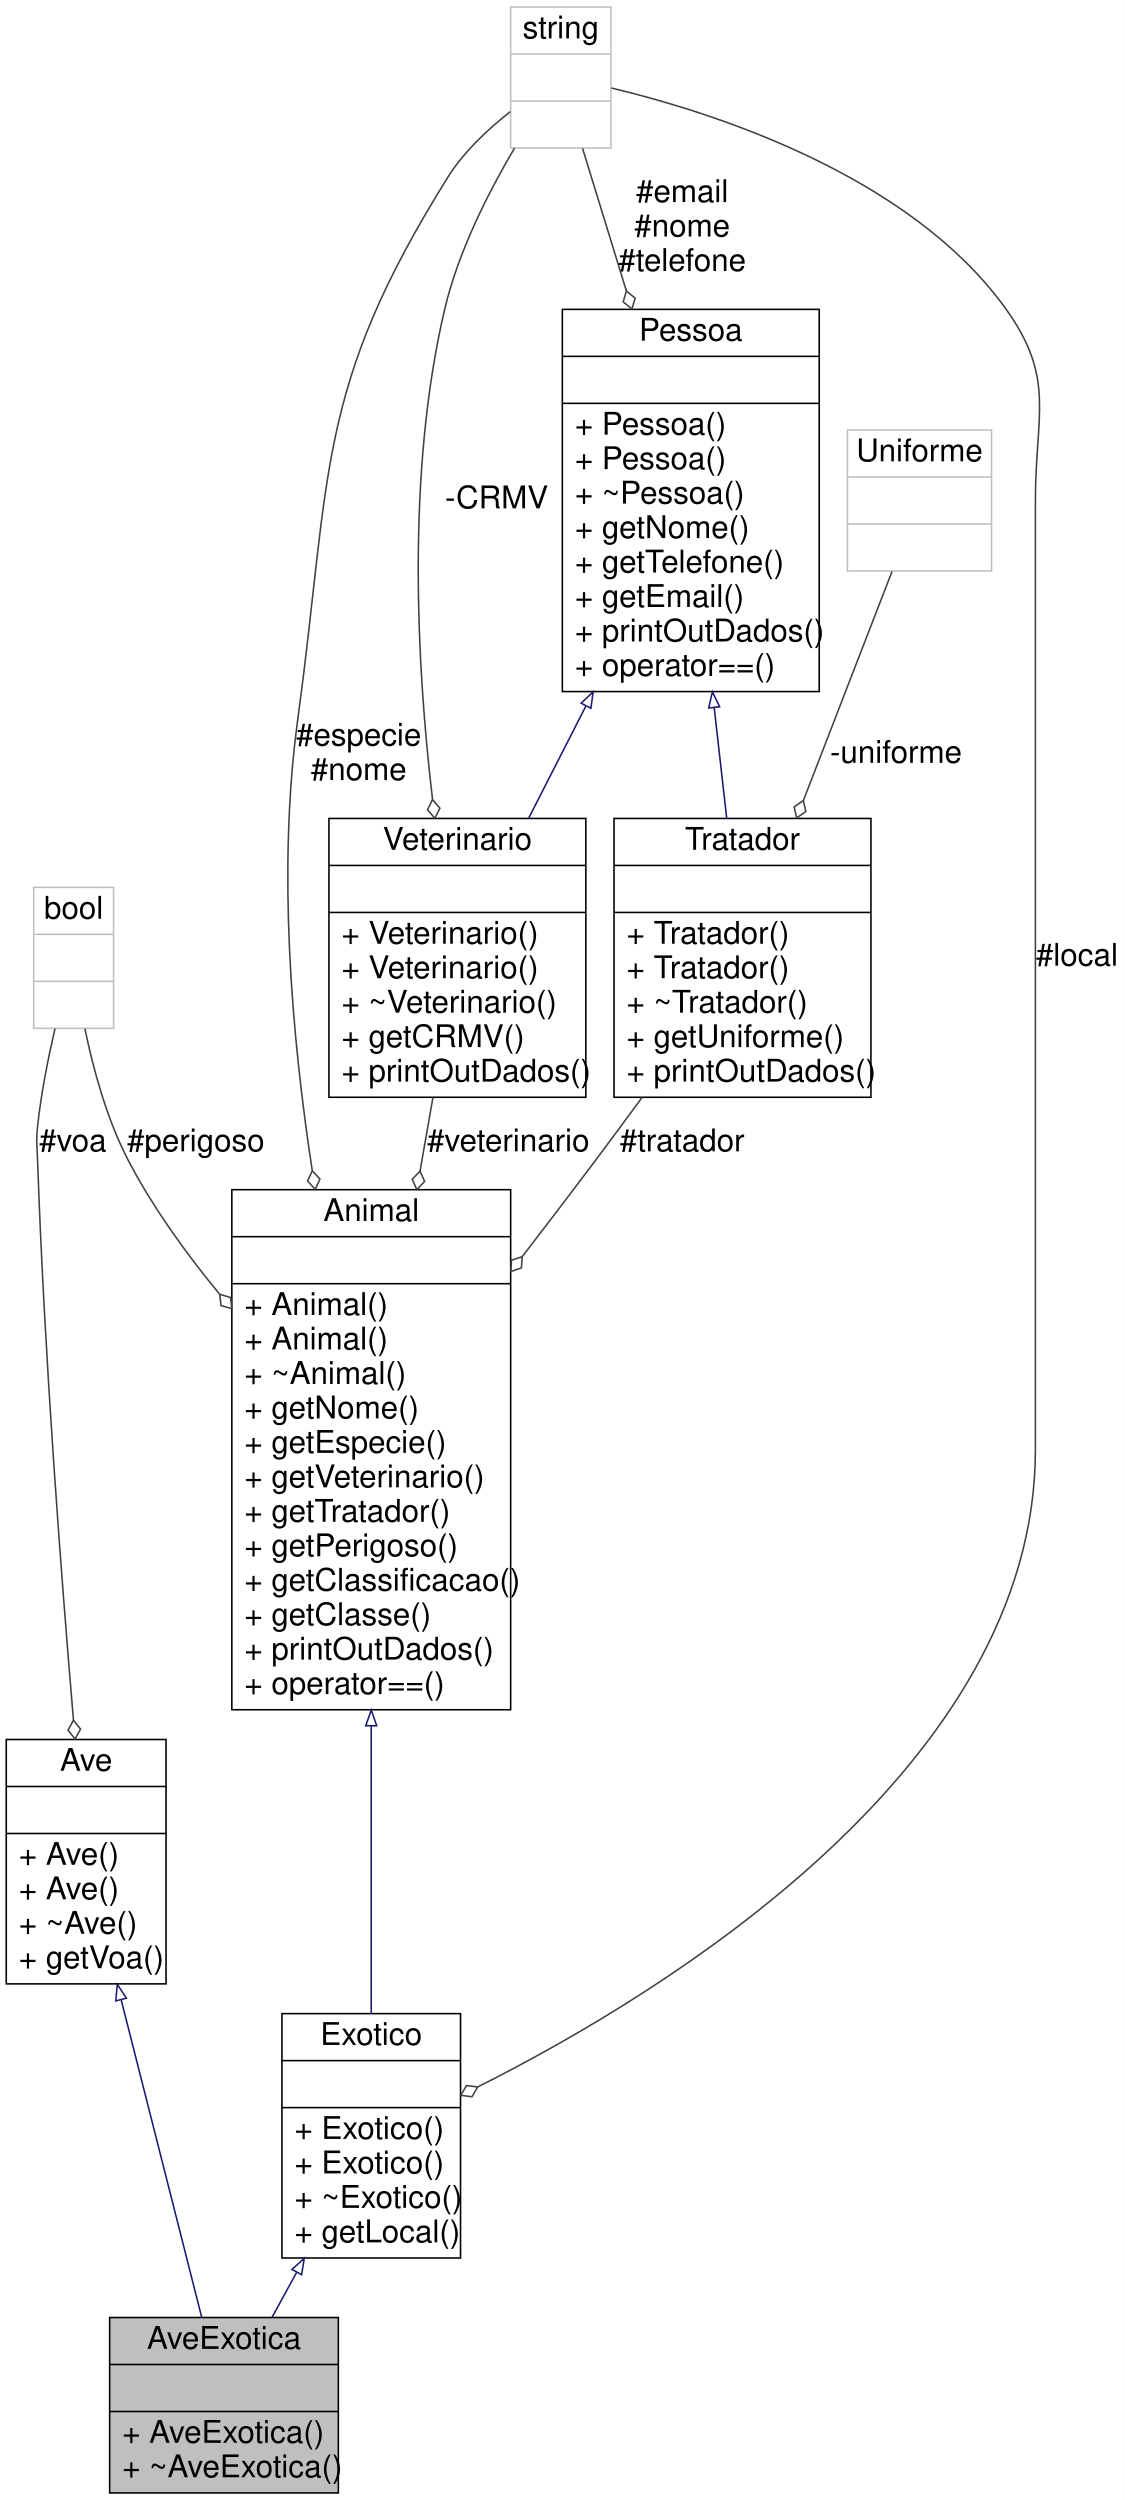
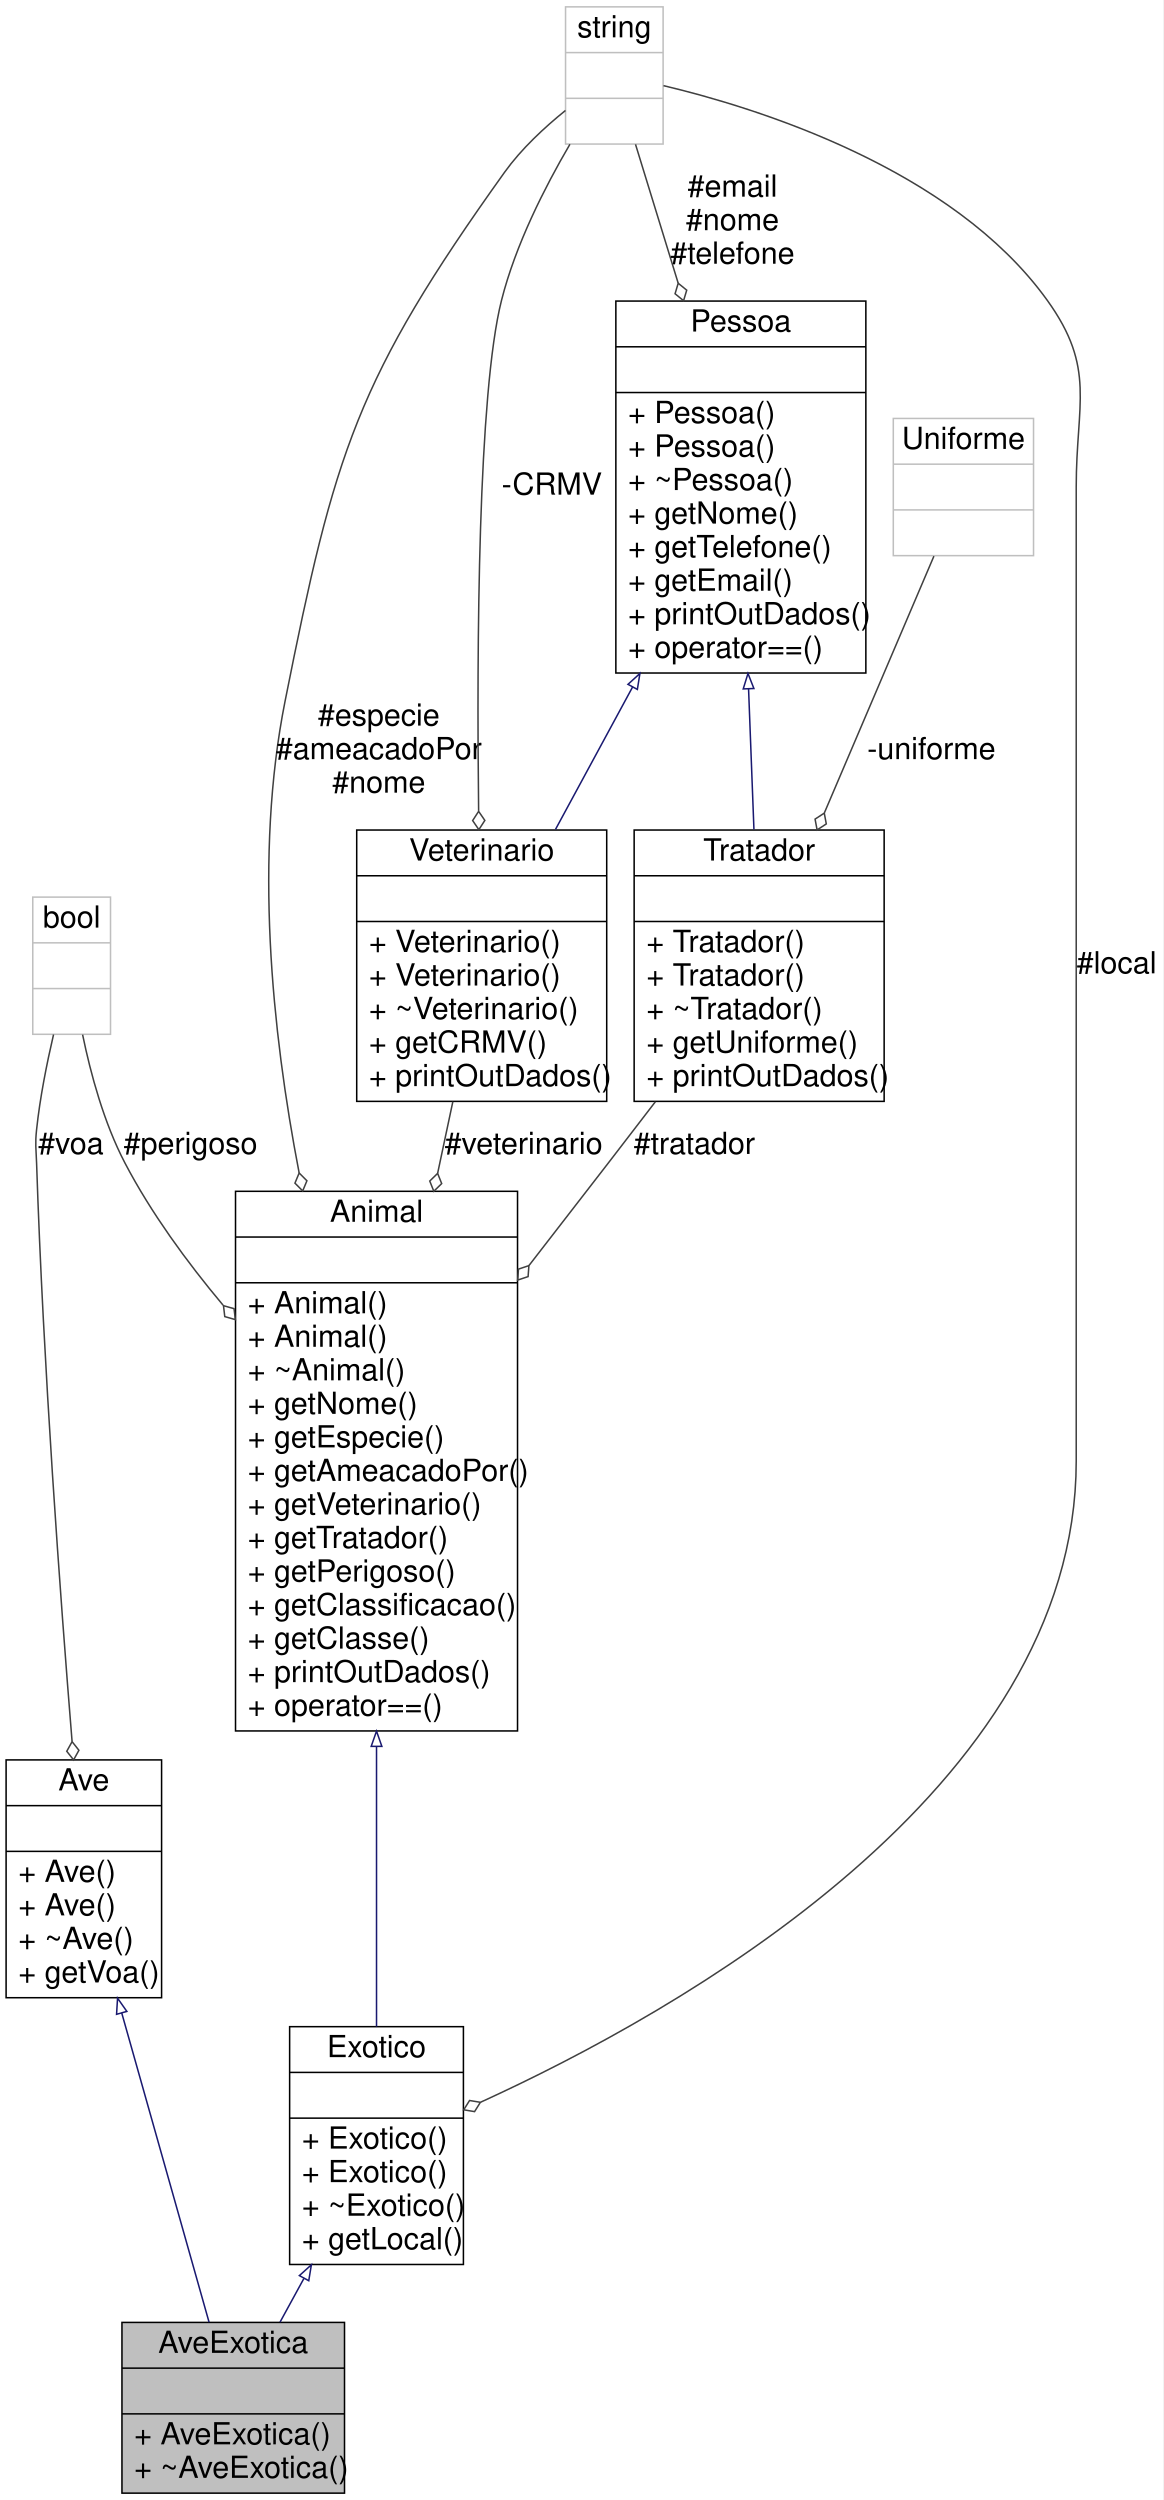
- <svg xmlns="http://www.w3.org/2000/svg" xmlns:xlink="http://www.w3.org/1999/xlink" width="718pt" height="1596pt" viewBox="0.00 0.00 718.00 1596.00">
-   <g id="graph0" class="graph" transform="scale(1 1) rotate(0) translate(4 1592)">
-     <polygon fill="#ffffff" stroke="transparent" points="-4,4 -4,-1592 714,-1592 714,4 -4,4" />
+ <svg xmlns="http://www.w3.org/2000/svg" xmlns:xlink="http://www.w3.org/1999/xlink" width="763pt" height="1640pt" viewBox="0.00 0.00 763.00 1640.00">
+   <g id="graph0" class="graph" transform="scale(1 1) rotate(0) translate(4 1636)">
+     <polygon fill="#ffffff" stroke="transparent" points="-4,4 -4,-1636 759,-1636 759,4 -4,4" />
    <g id="node1" class="node">
-       <polygon fill="#bfbfbf" stroke="#000000" points="66,-.5 66,-112.5 212,-112.5 212,-.5 66,-.5" />
-       <text text-anchor="middle" x="139" y="-92.5" font-family="Helvetica,sans-Serif" font-size="20.00" fill="#000000">AveExotica</text>
-       <polyline fill="none" stroke="#000000" points="66,-82.5 212,-82.5 " />
-       <text text-anchor="middle" x="139" y="-62.5" font-family="Helvetica,sans-Serif" font-size="20.00" fill="#000000"> </text>
-       <polyline fill="none" stroke="#000000" points="66,-52.5 212,-52.5 " />
-       <text text-anchor="start" x="74" y="-32.5" font-family="Helvetica,sans-Serif" font-size="20.00" fill="#000000">+ AveExotica()</text>
-       <text text-anchor="start" x="74" y="-10.5" font-family="Helvetica,sans-Serif" font-size="20.00" fill="#000000">+ ~AveExotica()</text>
+       <polygon fill="#bfbfbf" stroke="#000000" points="76,-.5 76,-112.5 222,-112.5 222,-.5 76,-.5" />
+       <text text-anchor="middle" x="149" y="-92.5" font-family="Helvetica,sans-Serif" font-size="20.00" fill="#000000">AveExotica</text>
+       <polyline fill="none" stroke="#000000" points="76,-82.5 222,-82.5 " />
+       <text text-anchor="middle" x="149" y="-62.5" font-family="Helvetica,sans-Serif" font-size="20.00" fill="#000000"> </text>
+       <polyline fill="none" stroke="#000000" points="76,-52.5 222,-52.5 " />
+       <text text-anchor="start" x="84" y="-32.5" font-family="Helvetica,sans-Serif" font-size="20.00" fill="#000000">+ AveExotica()</text>
+       <text text-anchor="start" x="84" y="-10.5" font-family="Helvetica,sans-Serif" font-size="20.00" fill="#000000">+ ~AveExotica()</text>
    </g>
    <g id="node2" class="node">
      <g id="a_node2">
        <a xlink:href="classAve.html" target="_top" xlink:title="Classificação base para Aves. ">
          <polygon fill="#ffffff" stroke="#000000" points="0,-325.5 0,-481.5 102,-481.5 102,-325.5 0,-325.5" />
          <text text-anchor="middle" x="51" y="-461.5" font-family="Helvetica,sans-Serif" font-size="20.00" fill="#000000">Ave</text>
          <polyline fill="none" stroke="#000000" points="0,-451.5 102,-451.5 " />
          <text text-anchor="middle" x="51" y="-431.5" font-family="Helvetica,sans-Serif" font-size="20.00" fill="#000000"> </text>
          <polyline fill="none" stroke="#000000" points="0,-421.5 102,-421.5 " />
          <text text-anchor="start" x="8" y="-401.5" font-family="Helvetica,sans-Serif" font-size="20.00" fill="#000000">+ Ave()</text>
          <text text-anchor="start" x="8" y="-379.5" font-family="Helvetica,sans-Serif" font-size="20.00" fill="#000000">+ Ave()</text>
          <text text-anchor="start" x="8" y="-357.5" font-family="Helvetica,sans-Serif" font-size="20.00" fill="#000000">+ ~Ave()</text>
          <text text-anchor="start" x="8" y="-335.5" font-family="Helvetica,sans-Serif" font-size="20.00" fill="#000000">+ getVoa()</text>
        </a>
      </g>
    </g>
    <g id="edge1" class="edge">
-       <path fill="none" stroke="#191970" d="M73.405,-315.152C89.56,-251.45 110.879,-167.384 124.761,-112.648" />
-       <polygon fill="none" stroke="#191970" points="69.924,-314.64 70.859,-325.194 76.71,-316.361 69.924,-314.64" />
+       <path fill="none" stroke="#191970" d="M75.84,-315.545C93.844,-251.797 117.652,-167.497 133.143,-112.648" />
+       <polygon fill="none" stroke="#191970" points="72.465,-314.619 73.115,-325.194 79.201,-316.522 72.465,-314.619" />
    </g>
    <g id="node3" class="node">
-       <polygon fill="#ffffff" stroke="#bfbfbf" points="17.5,-935.5 17.5,-1025.5 68.5,-1025.5 68.5,-935.5 17.5,-935.5" />
-       <text text-anchor="middle" x="43" y="-1005.5" font-family="Helvetica,sans-Serif" font-size="20.00" fill="#000000">bool</text>
-       <polyline fill="none" stroke="#bfbfbf" points="17.5,-995.5 68.5,-995.5 " />
-       <text text-anchor="middle" x="43" y="-975.5" font-family="Helvetica,sans-Serif" font-size="20.00" fill="#000000"> </text>
-       <polyline fill="none" stroke="#bfbfbf" points="17.5,-965.5 68.5,-965.5 " />
-       <text text-anchor="middle" x="43" y="-945.5" font-family="Helvetica,sans-Serif" font-size="20.00" fill="#000000"> </text>
+       <polygon fill="#ffffff" stroke="#bfbfbf" points="17.5,-957.5 17.5,-1047.5 68.5,-1047.5 68.5,-957.5 17.5,-957.5" />
+       <text text-anchor="middle" x="43" y="-1027.5" font-family="Helvetica,sans-Serif" font-size="20.00" fill="#000000">bool</text>
+       <polyline fill="none" stroke="#bfbfbf" points="17.5,-1017.5 68.5,-1017.5 " />
+       <text text-anchor="middle" x="43" y="-997.5" font-family="Helvetica,sans-Serif" font-size="20.00" fill="#000000"> </text>
+       <polyline fill="none" stroke="#bfbfbf" points="17.5,-987.5 68.5,-987.5 " />
+       <text text-anchor="middle" x="43" y="-967.5" font-family="Helvetica,sans-Serif" font-size="20.00" fill="#000000"> </text>
    </g>
    <g id="edge2" class="edge">
-       <path fill="none" stroke="#404040" d="M31.123,-935.334C26.683,-916.247 22.188,-893.688 20,-873 18.971,-863.277 19.662,-860.772 20,-851 24.286,-727.107 35.228,-584.265 42.891,-493.942" />
-       <polygon fill="none" stroke="#404040" points="42.905,-493.784 39.43,-487.465 43.926,-481.827 47.401,-488.146 42.905,-493.784" />
-       <text text-anchor="middle" x="42.5" y="-857" font-family="Helvetica,sans-Serif" font-size="20.00" fill="#000000"> #voa</text>
+       <path fill="none" stroke="#404040" d="M31.123,-957.334C26.683,-938.247 22.188,-915.688 20,-895 18.971,-885.277 19.678,-882.773 20,-873 24.359,-740.816 35.604,-588.04 43.281,-493.588" />
+       <polygon fill="none" stroke="#404040" points="43.291,-493.471 39.793,-487.165 44.269,-481.511 47.767,-487.817 43.291,-493.471" />
+       <text text-anchor="middle" x="42.5" y="-879" font-family="Helvetica,sans-Serif" font-size="20.00" fill="#000000"> #voa</text>
    </g>
    <g id="node5" class="node">
      <g id="a_node5">
        <a xlink:href="classAnimal.html" target="_top" xlink:title="Implementação base para o cadastro de animais. ">
-           <polygon fill="#ffffff" stroke="#000000" points="144,-500.5 144,-832.5 322,-832.5 322,-500.5 144,-500.5" />
-           <text text-anchor="middle" x="233" y="-812.5" font-family="Helvetica,sans-Serif" font-size="20.00" fill="#000000">Animal</text>
-           <polyline fill="none" stroke="#000000" points="144,-802.5 322,-802.5 " />
-           <text text-anchor="middle" x="233" y="-782.5" font-family="Helvetica,sans-Serif" font-size="20.00" fill="#000000"> </text>
-           <polyline fill="none" stroke="#000000" points="144,-772.5 322,-772.5 " />
-           <text text-anchor="start" x="152" y="-752.5" font-family="Helvetica,sans-Serif" font-size="20.00" fill="#000000">+ Animal()</text>
-           <text text-anchor="start" x="152" y="-730.5" font-family="Helvetica,sans-Serif" font-size="20.00" fill="#000000">+ Animal()</text>
-           <text text-anchor="start" x="152" y="-708.5" font-family="Helvetica,sans-Serif" font-size="20.00" fill="#000000">+ ~Animal()</text>
-           <text text-anchor="start" x="152" y="-686.5" font-family="Helvetica,sans-Serif" font-size="20.00" fill="#000000">+ getNome()</text>
-           <text text-anchor="start" x="152" y="-664.5" font-family="Helvetica,sans-Serif" font-size="20.00" fill="#000000">+ getEspecie()</text>
-           <text text-anchor="start" x="152" y="-642.5" font-family="Helvetica,sans-Serif" font-size="20.00" fill="#000000">+ getVeterinario()</text>
-           <text text-anchor="start" x="152" y="-620.5" font-family="Helvetica,sans-Serif" font-size="20.00" fill="#000000">+ getTratador()</text>
-           <text text-anchor="start" x="152" y="-598.5" font-family="Helvetica,sans-Serif" font-size="20.00" fill="#000000">+ getPerigoso()</text>
-           <text text-anchor="start" x="152" y="-576.5" font-family="Helvetica,sans-Serif" font-size="20.00" fill="#000000">+ getClassificacao()</text>
-           <text text-anchor="start" x="152" y="-554.5" font-family="Helvetica,sans-Serif" font-size="20.00" fill="#000000">+ getClasse()</text>
-           <text text-anchor="start" x="152" y="-532.5" font-family="Helvetica,sans-Serif" font-size="20.00" fill="#000000">+ printOutDados()</text>
-           <text text-anchor="start" x="152" y="-510.5" font-family="Helvetica,sans-Serif" font-size="20.00" fill="#000000">+ operator==()</text>
+           <polygon fill="#ffffff" stroke="#000000" points="150.5,-500.5 150.5,-854.5 335.5,-854.5 335.5,-500.5 150.5,-500.5" />
+           <text text-anchor="middle" x="243" y="-834.5" font-family="Helvetica,sans-Serif" font-size="20.00" fill="#000000">Animal</text>
+           <polyline fill="none" stroke="#000000" points="150.5,-824.5 335.5,-824.5 " />
+           <text text-anchor="middle" x="243" y="-804.5" font-family="Helvetica,sans-Serif" font-size="20.00" fill="#000000"> </text>
+           <polyline fill="none" stroke="#000000" points="150.5,-794.5 335.5,-794.5 " />
+           <text text-anchor="start" x="158.5" y="-774.5" font-family="Helvetica,sans-Serif" font-size="20.00" fill="#000000">+ Animal()</text>
+           <text text-anchor="start" x="158.5" y="-752.5" font-family="Helvetica,sans-Serif" font-size="20.00" fill="#000000">+ Animal()</text>
+           <text text-anchor="start" x="158.5" y="-730.5" font-family="Helvetica,sans-Serif" font-size="20.00" fill="#000000">+ ~Animal()</text>
+           <text text-anchor="start" x="158.5" y="-708.5" font-family="Helvetica,sans-Serif" font-size="20.00" fill="#000000">+ getNome()</text>
+           <text text-anchor="start" x="158.5" y="-686.5" font-family="Helvetica,sans-Serif" font-size="20.00" fill="#000000">+ getEspecie()</text>
+           <text text-anchor="start" x="158.5" y="-664.5" font-family="Helvetica,sans-Serif" font-size="20.00" fill="#000000">+ getAmeacadoPor()</text>
+           <text text-anchor="start" x="158.5" y="-642.5" font-family="Helvetica,sans-Serif" font-size="20.00" fill="#000000">+ getVeterinario()</text>
+           <text text-anchor="start" x="158.5" y="-620.5" font-family="Helvetica,sans-Serif" font-size="20.00" fill="#000000">+ getTratador()</text>
+           <text text-anchor="start" x="158.5" y="-598.5" font-family="Helvetica,sans-Serif" font-size="20.00" fill="#000000">+ getPerigoso()</text>
+           <text text-anchor="start" x="158.5" y="-576.5" font-family="Helvetica,sans-Serif" font-size="20.00" fill="#000000">+ getClassificacao()</text>
+           <text text-anchor="start" x="158.5" y="-554.5" font-family="Helvetica,sans-Serif" font-size="20.00" fill="#000000">+ getClasse()</text>
+           <text text-anchor="start" x="158.5" y="-532.5" font-family="Helvetica,sans-Serif" font-size="20.00" fill="#000000">+ printOutDados()</text>
+           <text text-anchor="start" x="158.5" y="-510.5" font-family="Helvetica,sans-Serif" font-size="20.00" fill="#000000">+ operator==()</text>
        </a>
      </g>
    </g>
    <g id="edge9" class="edge">
-       <path fill="none" stroke="#404040" d="M50.211,-935.265C55.517,-909.545 64.253,-877.32 78,-851 93.525,-821.277 114.524,-792.079 136.046,-765.992" />
-       <polygon fill="none" stroke="#404040" points="136.276,-765.718 137.069,-758.551 143.99,-756.526 143.197,-763.693 136.276,-765.718" />
-       <text text-anchor="middle" x="121" y="-857" font-family="Helvetica,sans-Serif" font-size="20.00" fill="#000000"> #perigoso</text>
+       <path fill="none" stroke="#404040" d="M50.189,-957.253C55.487,-931.529 64.223,-899.304 78,-873 95.126,-840.303 118.521,-808.232 142.31,-779.827" />
+       <polygon fill="none" stroke="#404040" points="142.607,-779.477 143.449,-772.316 150.384,-770.339 149.542,-777.5 142.607,-779.477" />
+       <text text-anchor="middle" x="121" y="-879" font-family="Helvetica,sans-Serif" font-size="20.00" fill="#000000"> #perigoso</text>
    </g>
    <g id="node4" class="node">
      <g id="a_node4">
        <a xlink:href="classExotico.html" target="_top" xlink:title="Umas das definições de categoria para Animal. ">
-           <polygon fill="#ffffff" stroke="#000000" points="176,-150.5 176,-306.5 290,-306.5 290,-150.5 176,-150.5" />
-           <text text-anchor="middle" x="233" y="-286.5" font-family="Helvetica,sans-Serif" font-size="20.00" fill="#000000">Exotico</text>
-           <polyline fill="none" stroke="#000000" points="176,-276.5 290,-276.5 " />
-           <text text-anchor="middle" x="233" y="-256.5" font-family="Helvetica,sans-Serif" font-size="20.00" fill="#000000"> </text>
-           <polyline fill="none" stroke="#000000" points="176,-246.5 290,-246.5 " />
-           <text text-anchor="start" x="184" y="-226.5" font-family="Helvetica,sans-Serif" font-size="20.00" fill="#000000">+ Exotico()</text>
-           <text text-anchor="start" x="184" y="-204.5" font-family="Helvetica,sans-Serif" font-size="20.00" fill="#000000">+ Exotico()</text>
-           <text text-anchor="start" x="184" y="-182.5" font-family="Helvetica,sans-Serif" font-size="20.00" fill="#000000">+ ~Exotico()</text>
-           <text text-anchor="start" x="184" y="-160.5" font-family="Helvetica,sans-Serif" font-size="20.00" fill="#000000">+ getLocal()</text>
+           <polygon fill="#ffffff" stroke="#000000" points="186,-150.5 186,-306.5 300,-306.5 300,-150.5 186,-150.5" />
+           <text text-anchor="middle" x="243" y="-286.5" font-family="Helvetica,sans-Serif" font-size="20.00" fill="#000000">Exotico</text>
+           <polyline fill="none" stroke="#000000" points="186,-276.5 300,-276.5 " />
+           <text text-anchor="middle" x="243" y="-256.5" font-family="Helvetica,sans-Serif" font-size="20.00" fill="#000000"> </text>
+           <polyline fill="none" stroke="#000000" points="186,-246.5 300,-246.5 " />
+           <text text-anchor="start" x="194" y="-226.5" font-family="Helvetica,sans-Serif" font-size="20.00" fill="#000000">+ Exotico()</text>
+           <text text-anchor="start" x="194" y="-204.5" font-family="Helvetica,sans-Serif" font-size="20.00" fill="#000000">+ Exotico()</text>
+           <text text-anchor="start" x="194" y="-182.5" font-family="Helvetica,sans-Serif" font-size="20.00" fill="#000000">+ ~Exotico()</text>
+           <text text-anchor="start" x="194" y="-160.5" font-family="Helvetica,sans-Serif" font-size="20.00" fill="#000000">+ getLocal()</text>
        </a>
      </g>
    </g>
    <g id="edge3" class="edge">
-       <path fill="none" stroke="#191970" d="M185.374,-141.355C180.045,-131.604 174.727,-121.873 169.694,-112.663" />
-       <polygon fill="none" stroke="#191970" points="182.396,-143.204 190.263,-150.301 188.539,-139.847 182.396,-143.204" />
+       <path fill="none" stroke="#191970" d="M195.374,-141.355C190.045,-131.604 184.727,-121.873 179.694,-112.663" />
+       <polygon fill="none" stroke="#191970" points="192.396,-143.204 200.263,-150.301 198.539,-139.847 192.396,-143.204" />
    </g>
    <g id="edge4" class="edge">
-       <path fill="none" stroke="#191970" d="M233,-490.098C233,-426.324 233,-357.538 233,-306.513" />
-       <polygon fill="none" stroke="#191970" points="229.5,-490.286 233,-500.286 236.5,-490.286 229.5,-490.286" />
+       <path fill="none" stroke="#191970" d="M243,-490.085C243,-425.786 243,-357.313 243,-306.557" />
+       <polygon fill="none" stroke="#191970" points="239.5,-490.366 243,-500.366 246.5,-490.366 239.5,-490.366" />
    </g>
    <g id="node6" class="node">
      <g id="a_node6">
        <a xlink:href="classTratador.html" target="_top" xlink:title="Implementação dos tratadores. ">
-           <polygon fill="#ffffff" stroke="#000000" points="388,-891.5 388,-1069.5 552,-1069.5 552,-891.5 388,-891.5" />
-           <text text-anchor="middle" x="470" y="-1049.5" font-family="Helvetica,sans-Serif" font-size="20.00" fill="#000000">Tratador</text>
-           <polyline fill="none" stroke="#000000" points="388,-1039.5 552,-1039.5 " />
-           <text text-anchor="middle" x="470" y="-1019.5" font-family="Helvetica,sans-Serif" font-size="20.00" fill="#000000"> </text>
-           <polyline fill="none" stroke="#000000" points="388,-1009.5 552,-1009.5 " />
-           <text text-anchor="start" x="396" y="-989.5" font-family="Helvetica,sans-Serif" font-size="20.00" fill="#000000">+ Tratador()</text>
-           <text text-anchor="start" x="396" y="-967.5" font-family="Helvetica,sans-Serif" font-size="20.00" fill="#000000">+ Tratador()</text>
-           <text text-anchor="start" x="396" y="-945.5" font-family="Helvetica,sans-Serif" font-size="20.00" fill="#000000">+ ~Tratador()</text>
-           <text text-anchor="start" x="396" y="-923.5" font-family="Helvetica,sans-Serif" font-size="20.00" fill="#000000">+ getUniforme()</text>
-           <text text-anchor="start" x="396" y="-901.5" font-family="Helvetica,sans-Serif" font-size="20.00" fill="#000000">+ printOutDados()</text>
+           <polygon fill="#ffffff" stroke="#000000" points="412,-913.5 412,-1091.5 576,-1091.5 576,-913.5 412,-913.5" />
+           <text text-anchor="middle" x="494" y="-1071.5" font-family="Helvetica,sans-Serif" font-size="20.00" fill="#000000">Tratador</text>
+           <polyline fill="none" stroke="#000000" points="412,-1061.5 576,-1061.5 " />
+           <text text-anchor="middle" x="494" y="-1041.5" font-family="Helvetica,sans-Serif" font-size="20.00" fill="#000000"> </text>
+           <polyline fill="none" stroke="#000000" points="412,-1031.5 576,-1031.5 " />
+           <text text-anchor="start" x="420" y="-1011.5" font-family="Helvetica,sans-Serif" font-size="20.00" fill="#000000">+ Tratador()</text>
+           <text text-anchor="start" x="420" y="-989.5" font-family="Helvetica,sans-Serif" font-size="20.00" fill="#000000">+ Tratador()</text>
+           <text text-anchor="start" x="420" y="-967.5" font-family="Helvetica,sans-Serif" font-size="20.00" fill="#000000">+ ~Tratador()</text>
+           <text text-anchor="start" x="420" y="-945.5" font-family="Helvetica,sans-Serif" font-size="20.00" fill="#000000">+ getUniforme()</text>
+           <text text-anchor="start" x="420" y="-923.5" font-family="Helvetica,sans-Serif" font-size="20.00" fill="#000000">+ printOutDados()</text>
        </a>
      </g>
    </g>
    <g id="edge5" class="edge">
-       <path fill="none" stroke="#404040" d="M405.897,-891.41C395.957,-877.822 385.753,-864 376,-851 361.094,-831.13 345.128,-810.198 329.465,-789.853" />
-       <polygon fill="none" stroke="#404040" points="329.378,-789.74 322.547,-787.431 322.051,-780.237 328.882,-782.546 329.378,-789.74" />
-       <text text-anchor="middle" x="431.5" y="-857" font-family="Helvetica,sans-Serif" font-size="20.00" fill="#000000"> #tratador</text>
+       <path fill="none" stroke="#404040" d="M425.928,-913.258C415.584,-899.755 405.022,-885.999 395,-873 378.233,-851.252 360.37,-828.185 343.002,-805.812" />
+       <polygon fill="none" stroke="#404040" points="342.954,-805.75 336.114,-803.465 335.593,-796.272 342.433,-798.558 342.954,-805.75" />
+       <text text-anchor="middle" x="451.5" y="-879" font-family="Helvetica,sans-Serif" font-size="20.00" fill="#000000"> #tratador</text>
    </g>
    <g id="node7" class="node">
      <g id="a_node7">
        <a xlink:href="classPessoa.html" target="_top" xlink:title="Classe base dos funcionarios. ">
-           <polygon fill="#ffffff" stroke="#000000" points="355,-1150.5 355,-1394.5 519,-1394.5 519,-1150.5 355,-1150.5" />
-           <text text-anchor="middle" x="437" y="-1374.5" font-family="Helvetica,sans-Serif" font-size="20.00" fill="#000000">Pessoa</text>
-           <polyline fill="none" stroke="#000000" points="355,-1364.5 519,-1364.5 " />
-           <text text-anchor="middle" x="437" y="-1344.5" font-family="Helvetica,sans-Serif" font-size="20.00" fill="#000000"> </text>
-           <polyline fill="none" stroke="#000000" points="355,-1334.5 519,-1334.5 " />
-           <text text-anchor="start" x="363" y="-1314.5" font-family="Helvetica,sans-Serif" font-size="20.00" fill="#000000">+ Pessoa()</text>
-           <text text-anchor="start" x="363" y="-1292.5" font-family="Helvetica,sans-Serif" font-size="20.00" fill="#000000">+ Pessoa()</text>
-           <text text-anchor="start" x="363" y="-1270.5" font-family="Helvetica,sans-Serif" font-size="20.00" fill="#000000">+ ~Pessoa()</text>
-           <text text-anchor="start" x="363" y="-1248.5" font-family="Helvetica,sans-Serif" font-size="20.00" fill="#000000">+ getNome()</text>
-           <text text-anchor="start" x="363" y="-1226.5" font-family="Helvetica,sans-Serif" font-size="20.00" fill="#000000">+ getTelefone()</text>
-           <text text-anchor="start" x="363" y="-1204.5" font-family="Helvetica,sans-Serif" font-size="20.00" fill="#000000">+ getEmail()</text>
-           <text text-anchor="start" x="363" y="-1182.5" font-family="Helvetica,sans-Serif" font-size="20.00" fill="#000000">+ printOutDados()</text>
-           <text text-anchor="start" x="363" y="-1160.5" font-family="Helvetica,sans-Serif" font-size="20.00" fill="#000000">+ operator==()</text>
+           <polygon fill="#ffffff" stroke="#000000" points="400,-1194.5 400,-1438.5 564,-1438.5 564,-1194.5 400,-1194.5" />
+           <text text-anchor="middle" x="482" y="-1418.5" font-family="Helvetica,sans-Serif" font-size="20.00" fill="#000000">Pessoa</text>
+           <polyline fill="none" stroke="#000000" points="400,-1408.5 564,-1408.5 " />
+           <text text-anchor="middle" x="482" y="-1388.5" font-family="Helvetica,sans-Serif" font-size="20.00" fill="#000000"> </text>
+           <polyline fill="none" stroke="#000000" points="400,-1378.5 564,-1378.5 " />
+           <text text-anchor="start" x="408" y="-1358.5" font-family="Helvetica,sans-Serif" font-size="20.00" fill="#000000">+ Pessoa()</text>
+           <text text-anchor="start" x="408" y="-1336.5" font-family="Helvetica,sans-Serif" font-size="20.00" fill="#000000">+ Pessoa()</text>
+           <text text-anchor="start" x="408" y="-1314.5" font-family="Helvetica,sans-Serif" font-size="20.00" fill="#000000">+ ~Pessoa()</text>
+           <text text-anchor="start" x="408" y="-1292.5" font-family="Helvetica,sans-Serif" font-size="20.00" fill="#000000">+ getNome()</text>
+           <text text-anchor="start" x="408" y="-1270.5" font-family="Helvetica,sans-Serif" font-size="20.00" fill="#000000">+ getTelefone()</text>
+           <text text-anchor="start" x="408" y="-1248.5" font-family="Helvetica,sans-Serif" font-size="20.00" fill="#000000">+ getEmail()</text>
+           <text text-anchor="start" x="408" y="-1226.5" font-family="Helvetica,sans-Serif" font-size="20.00" fill="#000000">+ printOutDados()</text>
+           <text text-anchor="start" x="408" y="-1204.5" font-family="Helvetica,sans-Serif" font-size="20.00" fill="#000000">+ operator==()</text>
        </a>
      </g>
    </g>
    <g id="edge6" class="edge">
-       <path fill="none" stroke="#191970" d="M451.955,-1140.174C454.65,-1116.324 457.401,-1091.983 459.916,-1069.727" />
-       <polygon fill="none" stroke="#191970" points="448.449,-1140.028 450.804,-1150.358 455.405,-1140.814 448.449,-1140.028" />
+       <path fill="none" stroke="#191970" d="M487.058,-1184.152C488.247,-1153.04 489.486,-1120.604 490.584,-1091.896" />
+       <polygon fill="none" stroke="#191970" points="483.558,-1184.074 486.674,-1194.2 490.553,-1184.341 483.558,-1184.074" />
    </g>
    <g id="node10" class="node">
      <g id="a_node10">
        <a xlink:href="classVeterinario.html" target="_top" xlink:title="Implementação dos veterinarios. ">
-           <polygon fill="#ffffff" stroke="#000000" points="206,-891.5 206,-1069.5 370,-1069.5 370,-891.5 206,-891.5" />
-           <text text-anchor="middle" x="288" y="-1049.5" font-family="Helvetica,sans-Serif" font-size="20.00" fill="#000000">Veterinario</text>
-           <polyline fill="none" stroke="#000000" points="206,-1039.5 370,-1039.5 " />
-           <text text-anchor="middle" x="288" y="-1019.5" font-family="Helvetica,sans-Serif" font-size="20.00" fill="#000000"> </text>
-           <polyline fill="none" stroke="#000000" points="206,-1009.5 370,-1009.5 " />
-           <text text-anchor="start" x="214" y="-989.5" font-family="Helvetica,sans-Serif" font-size="20.00" fill="#000000">+ Veterinario()</text>
-           <text text-anchor="start" x="214" y="-967.5" font-family="Helvetica,sans-Serif" font-size="20.00" fill="#000000">+ Veterinario()</text>
-           <text text-anchor="start" x="214" y="-945.5" font-family="Helvetica,sans-Serif" font-size="20.00" fill="#000000">+ ~Veterinario()</text>
-           <text text-anchor="start" x="214" y="-923.5" font-family="Helvetica,sans-Serif" font-size="20.00" fill="#000000">+ getCRMV()</text>
-           <text text-anchor="start" x="214" y="-901.5" font-family="Helvetica,sans-Serif" font-size="20.00" fill="#000000">+ printOutDados()</text>
+           <polygon fill="#ffffff" stroke="#000000" points="230,-913.5 230,-1091.5 394,-1091.5 394,-913.5 230,-913.5" />
+           <text text-anchor="middle" x="312" y="-1071.5" font-family="Helvetica,sans-Serif" font-size="20.00" fill="#000000">Veterinario</text>
+           <polyline fill="none" stroke="#000000" points="230,-1061.5 394,-1061.5 " />
+           <text text-anchor="middle" x="312" y="-1041.5" font-family="Helvetica,sans-Serif" font-size="20.00" fill="#000000"> </text>
+           <polyline fill="none" stroke="#000000" points="230,-1031.5 394,-1031.5 " />
+           <text text-anchor="start" x="238" y="-1011.5" font-family="Helvetica,sans-Serif" font-size="20.00" fill="#000000">+ Veterinario()</text>
+           <text text-anchor="start" x="238" y="-989.5" font-family="Helvetica,sans-Serif" font-size="20.00" fill="#000000">+ Veterinario()</text>
+           <text text-anchor="start" x="238" y="-967.5" font-family="Helvetica,sans-Serif" font-size="20.00" fill="#000000">+ ~Veterinario()</text>
+           <text text-anchor="start" x="238" y="-945.5" font-family="Helvetica,sans-Serif" font-size="20.00" fill="#000000">+ getCRMV()</text>
+           <text text-anchor="start" x="238" y="-923.5" font-family="Helvetica,sans-Serif" font-size="20.00" fill="#000000">+ printOutDados()</text>
        </a>
      </g>
    </g>
    <g id="edge12" class="edge">
-       <path fill="none" stroke="#191970" d="M369.966,-1141.132C357.64,-1116.976 345.039,-1092.281 333.53,-1069.727" />
-       <polygon fill="none" stroke="#191970" points="367.011,-1143.041 374.674,-1150.358 373.246,-1139.859 367.011,-1143.041" />
+       <path fill="none" stroke="#191970" d="M411.002,-1185.363C393.959,-1153.883 376.144,-1120.977 360.399,-1091.896" />
+       <polygon fill="none" stroke="#191970" points="407.948,-1187.073 415.787,-1194.2 414.104,-1183.74 407.948,-1187.073" />
    </g>
    <g id="node8" class="node">
-       <polygon fill="#ffffff" stroke="#bfbfbf" points="322,-1497.5 322,-1587.5 386,-1587.5 386,-1497.5 322,-1497.5" />
-       <text text-anchor="middle" x="354" y="-1567.5" font-family="Helvetica,sans-Serif" font-size="20.00" fill="#000000">string</text>
-       <polyline fill="none" stroke="#bfbfbf" points="322,-1557.5 386,-1557.5 " />
-       <text text-anchor="middle" x="354" y="-1537.5" font-family="Helvetica,sans-Serif" font-size="20.00" fill="#000000"> </text>
-       <polyline fill="none" stroke="#bfbfbf" points="322,-1527.5 386,-1527.5 " />
-       <text text-anchor="middle" x="354" y="-1507.5" font-family="Helvetica,sans-Serif" font-size="20.00" fill="#000000"> </text>
+       <polygon fill="#ffffff" stroke="#bfbfbf" points="367,-1541.5 367,-1631.5 431,-1631.5 431,-1541.5 367,-1541.5" />
+       <text text-anchor="middle" x="399" y="-1611.5" font-family="Helvetica,sans-Serif" font-size="20.00" fill="#000000">string</text>
+       <polyline fill="none" stroke="#bfbfbf" points="367,-1601.5 431,-1601.5 " />
+       <text text-anchor="middle" x="399" y="-1581.5" font-family="Helvetica,sans-Serif" font-size="20.00" fill="#000000"> </text>
+       <polyline fill="none" stroke="#bfbfbf" points="367,-1571.5 431,-1571.5 " />
+       <text text-anchor="middle" x="399" y="-1551.5" font-family="Helvetica,sans-Serif" font-size="20.00" fill="#000000"> </text>
    </g>
    <g id="edge14" class="edge">
-       <path fill="none" stroke="#404040" d="M386.237,-1535.811C446.467,-1521.497 575.612,-1481.869 638,-1395 670.139,-1350.25 657,-1327.595 657,-1272.5 657,-1272.5 657,-1272.5 657,-666.5 657,-464.318 420.889,-319.979 301.055,-259.742" />
-       <polygon fill="none" stroke="#404040" points="300.932,-259.682 293.779,-260.598 290.183,-254.348 297.335,-253.431 300.932,-259.682" />
-       <text text-anchor="middle" x="683.5" y="-975.5" font-family="Helvetica,sans-Serif" font-size="20.00" fill="#000000"> #local</text>
+       <path fill="none" stroke="#404040" d="M431.237,-1579.811C491.467,-1565.497 620.612,-1525.869 683,-1439 715.139,-1394.25 702,-1371.595 702,-1316.5 702,-1316.5 702,-1316.5 702,-677.5 702,-461.624 439.341,-315.418 311.409,-257.009" />
+       <polygon fill="none" stroke="#404040" points="311.145,-256.89 304.032,-258.072 300.205,-251.96 307.318,-250.778 311.145,-256.89" />
+       <text text-anchor="middle" x="728.5" y="-997.5" font-family="Helvetica,sans-Serif" font-size="20.00" fill="#000000"> #local</text>
    </g>
    <g id="edge10" class="edge">
-       <path fill="none" stroke="#404040" d="M321.785,-1520.718C307.726,-1509.714 292.165,-1495.25 282,-1479 197.141,-1343.339 207.529,-1290.561 186,-1132 173.149,-1037.35 182.021,-931.432 195.371,-844.57" />
-       <polygon fill="none" stroke="#404040" points="195.371,-844.57 192.354,-838.02 197.239,-832.716 200.257,-839.266 195.371,-844.57" />
-       <text text-anchor="middle" x="225" y="-1116" font-family="Helvetica,sans-Serif" font-size="20.00" fill="#000000"> #especie</text>
-       <text text-anchor="middle" x="225" y="-1094" font-family="Helvetica,sans-Serif" font-size="20.00" fill="#000000">#nome</text>
+       <path fill="none" stroke="#404040" d="M366.954,-1563.536C353.266,-1552.488 337.954,-1538.321 327,-1523 229.887,-1387.171 215.629,-1339.755 183,-1176 162.805,-1074.649 174.183,-960.259 192.221,-866.644" />
+       <polygon fill="none" stroke="#404040" points="192.246,-866.521 189.484,-859.86 194.571,-854.748 197.332,-861.41 192.246,-866.521" />
+       <text text-anchor="middle" x="244.5" y="-1160" font-family="Helvetica,sans-Serif" font-size="20.00" fill="#000000"> #especie</text>
+       <text text-anchor="middle" x="244.5" y="-1138" font-family="Helvetica,sans-Serif" font-size="20.00" fill="#000000">#ameacadoPor</text>
+       <text text-anchor="middle" x="244.5" y="-1116" font-family="Helvetica,sans-Serif" font-size="20.00" fill="#000000">#nome</text>
    </g>
    <g id="edge7" class="edge">
-       <path fill="none" stroke="#404040" d="M367.892,-1497.308C375.653,-1472.062 385.772,-1439.147 395.861,-1406.324" />
-       <polygon fill="none" stroke="#404040" points="395.899,-1406.201 393.839,-1399.291 399.425,-1394.731 401.486,-1401.641 395.899,-1406.201" />
-       <text text-anchor="middle" x="431.5" y="-1463" font-family="Helvetica,sans-Serif" font-size="20.00" fill="#000000"> #email</text>
-       <text text-anchor="middle" x="431.5" y="-1441" font-family="Helvetica,sans-Serif" font-size="20.00" fill="#000000">#nome</text>
-       <text text-anchor="middle" x="431.5" y="-1419" font-family="Helvetica,sans-Serif" font-size="20.00" fill="#000000">#telefone</text>
+       <path fill="none" stroke="#404040" d="M412.892,-1541.308C420.653,-1516.062 430.772,-1483.147 440.861,-1450.324" />
+       <polygon fill="none" stroke="#404040" points="440.899,-1450.201 438.839,-1443.291 444.425,-1438.731 446.486,-1445.641 440.899,-1450.201" />
+       <text text-anchor="middle" x="476.5" y="-1507" font-family="Helvetica,sans-Serif" font-size="20.00" fill="#000000"> #email</text>
+       <text text-anchor="middle" x="476.5" y="-1485" font-family="Helvetica,sans-Serif" font-size="20.00" fill="#000000">#nome</text>
+       <text text-anchor="middle" x="476.5" y="-1463" font-family="Helvetica,sans-Serif" font-size="20.00" fill="#000000">#telefone</text>
    </g>
    <g id="edge13" class="edge">
-       <path fill="none" stroke="#404040" d="M324.486,-1497.464C307.822,-1469.289 288.648,-1431.521 280,-1395 255.198,-1290.254 262.105,-1166.428 272.137,-1081.564" />
-       <polygon fill="none" stroke="#404040" points="272.144,-1081.505 268.903,-1075.063 273.603,-1069.594 276.844,-1076.036 272.144,-1081.505" />
-       <text text-anchor="middle" x="313" y="-1267.5" font-family="Helvetica,sans-Serif" font-size="20.00" fill="#000000"> -CRMV</text>
+       <path fill="none" stroke="#404040" d="M369.874,-1541.369C353.352,-1513.159 334.19,-1475.388 325,-1439 309.604,-1378.042 308.701,-1212.849 309.974,-1104.073" />
+       <polygon fill="none" stroke="#404040" points="309.978,-1103.756 306.054,-1097.706 310.13,-1091.757 314.053,-1097.807 309.978,-1103.756" />
+       <text text-anchor="middle" x="358" y="-1311.5" font-family="Helvetica,sans-Serif" font-size="20.00" fill="#000000"> -CRMV</text>
    </g>
    <g id="node9" class="node">
-       <polygon fill="#ffffff" stroke="#bfbfbf" points="537,-1227.5 537,-1317.5 629,-1317.5 629,-1227.5 537,-1227.5" />
-       <text text-anchor="middle" x="583" y="-1297.5" font-family="Helvetica,sans-Serif" font-size="20.00" fill="#000000">Uniforme</text>
-       <polyline fill="none" stroke="#bfbfbf" points="537,-1287.5 629,-1287.5 " />
-       <text text-anchor="middle" x="583" y="-1267.5" font-family="Helvetica,sans-Serif" font-size="20.00" fill="#000000"> </text>
-       <polyline fill="none" stroke="#bfbfbf" points="537,-1257.5 629,-1257.5 " />
-       <text text-anchor="middle" x="583" y="-1237.5" font-family="Helvetica,sans-Serif" font-size="20.00" fill="#000000"> </text>
+       <polygon fill="#ffffff" stroke="#bfbfbf" points="582,-1271.5 582,-1361.5 674,-1361.5 674,-1271.5 582,-1271.5" />
+       <text text-anchor="middle" x="628" y="-1341.5" font-family="Helvetica,sans-Serif" font-size="20.00" fill="#000000">Uniforme</text>
+       <polyline fill="none" stroke="#bfbfbf" points="582,-1331.5 674,-1331.5 " />
+       <text text-anchor="middle" x="628" y="-1311.5" font-family="Helvetica,sans-Serif" font-size="20.00" fill="#000000"> </text>
+       <polyline fill="none" stroke="#bfbfbf" points="582,-1301.5 674,-1301.5 " />
+       <text text-anchor="middle" x="628" y="-1281.5" font-family="Helvetica,sans-Serif" font-size="20.00" fill="#000000"> </text>
    </g>
    <g id="edge8" class="edge">
-       <path fill="none" stroke="#404040" d="M565.468,-1227.195C550.428,-1188.333 528.207,-1130.911 508.987,-1081.244" />
-       <polygon fill="none" stroke="#404040" points="508.885,-1080.983 502.99,-1076.831 504.555,-1069.791 510.45,-1073.943 508.885,-1080.983" />
-       <text text-anchor="middle" x="568" y="-1105" font-family="Helvetica,sans-Serif" font-size="20.00" fill="#000000"> -uniforme</text>
+       <path fill="none" stroke="#404040" d="M608.658,-1271.177C589.939,-1227.312 560.928,-1159.331 536.772,-1102.727" />
+       <polygon fill="none" stroke="#404040" points="536.721,-1102.606 530.686,-1098.658 532.01,-1091.569 538.044,-1095.517 536.721,-1102.606" />
+       <text text-anchor="middle" x="607" y="-1138" font-family="Helvetica,sans-Serif" font-size="20.00" fill="#000000"> -uniforme</text>
    </g>
    <g id="edge11" class="edge">
-       <path fill="none" stroke="#404040" d="M272.386,-891.36C269.78,-876.478 266.997,-860.589 264.161,-844.398" />
-       <polygon fill="none" stroke="#404040" points="264.158,-844.385 259.183,-839.166 262.088,-832.565 267.063,-837.785 264.158,-844.385" />
-       <text text-anchor="middle" x="320.5" y="-857" font-family="Helvetica,sans-Serif" font-size="20.00" fill="#000000"> #veterinario</text>
+       <path fill="none" stroke="#404040" d="M293.054,-913.262C289.908,-898.443 286.544,-882.596 283.103,-866.39" />
+       <polygon fill="none" stroke="#404040" points="283.078,-866.273 277.919,-861.235 280.586,-854.535 285.745,-859.573 283.078,-866.273" />
+       <text text-anchor="middle" x="339.5" y="-879" font-family="Helvetica,sans-Serif" font-size="20.00" fill="#000000"> #veterinario</text>
    </g>
  </g>
</svg>
